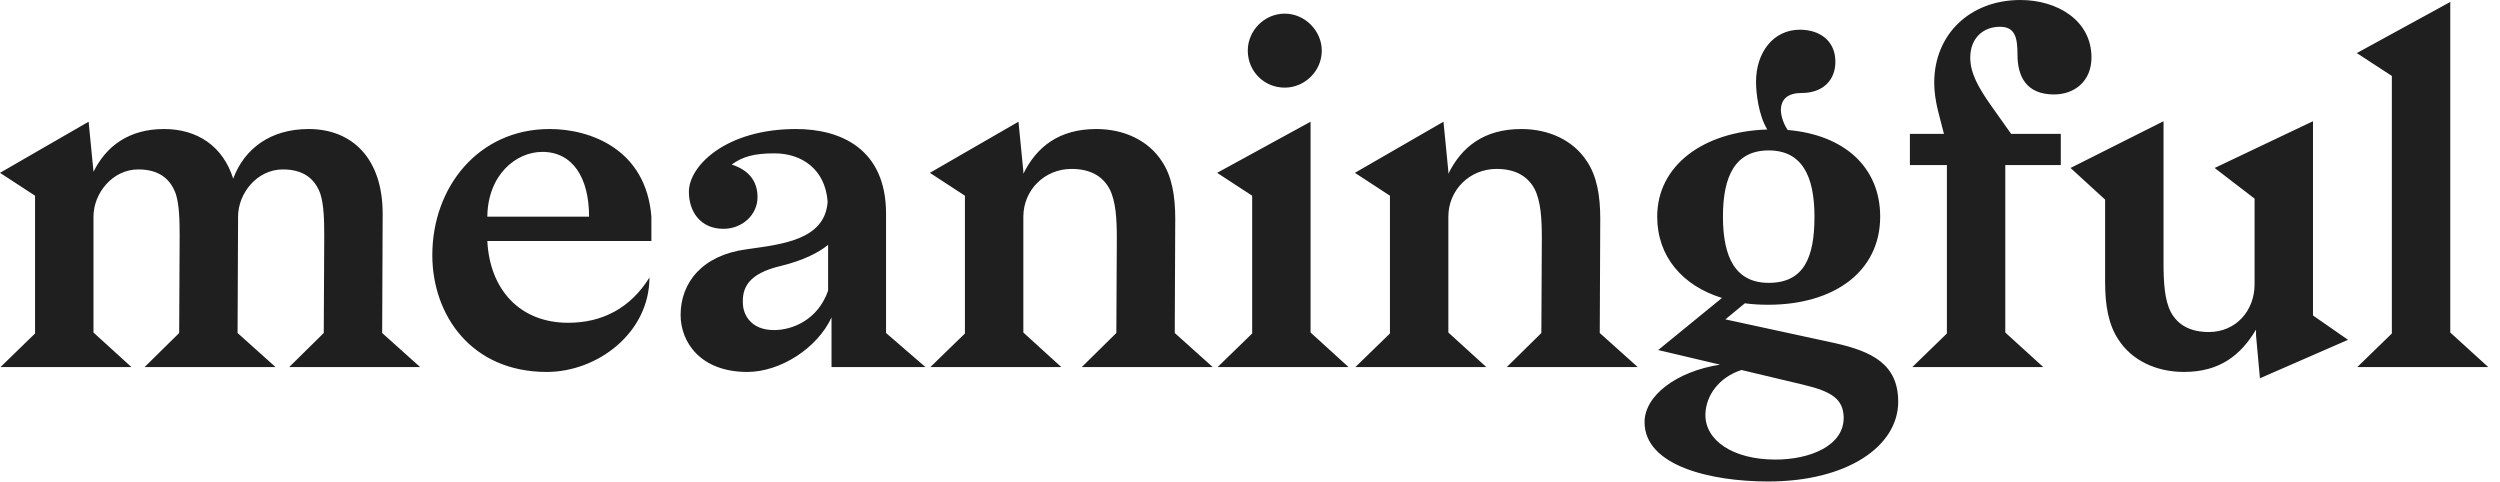
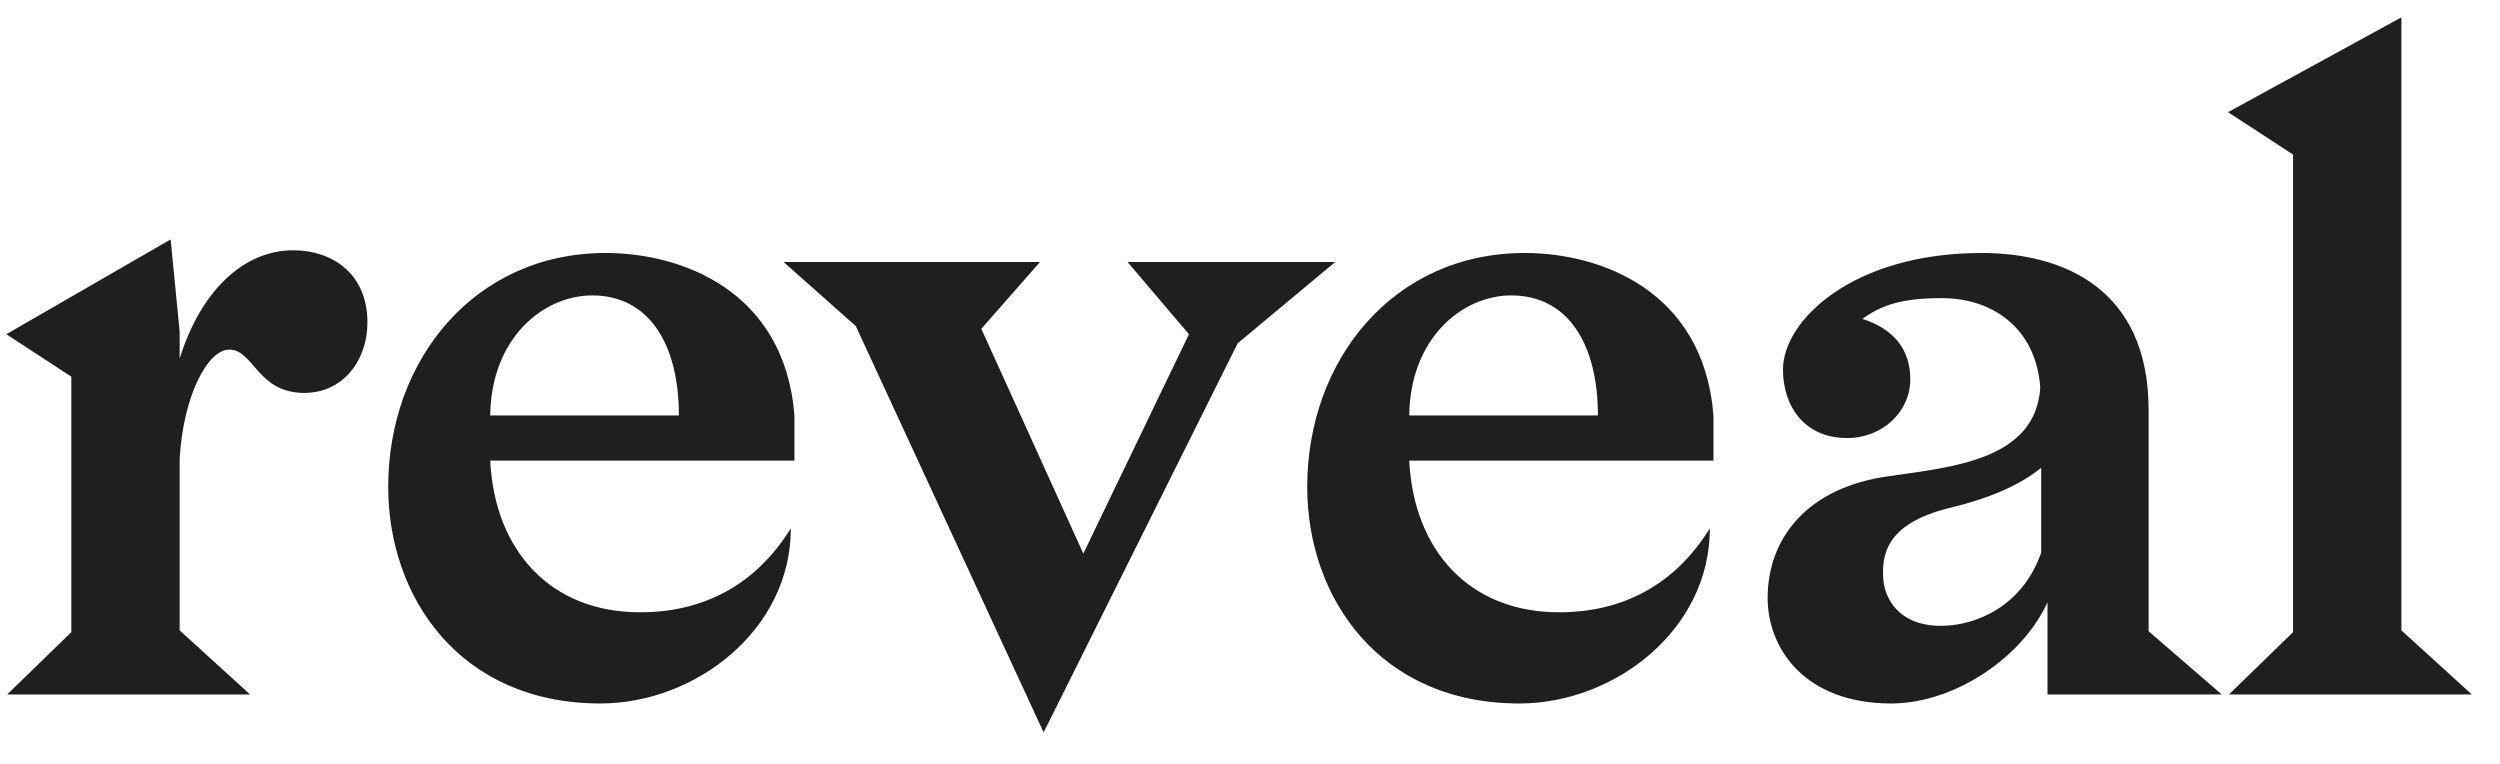
- <svg xmlns="http://www.w3.org/2000/svg" width="135px" height="26px" viewBox="0 0 135 26" version="1.1">
+ <svg xmlns="http://www.w3.org/2000/svg" width="72px" height="22px" viewBox="0 0 72 22" version="1.1">
  <defs />
  <g id="Web" stroke="none" stroke-width="1" fill="none" fill-rule="evenodd">
    <g id="Homepage-2.4.1-white" transform="translate(-240, -107)" fill="#1F1F1F">
-       <g id="Text" transform="translate(240, 107)">
+       <g id="Text" transform="translate(240, 102)">
        <g id="Strate-1">
          <g id="Top">
-             <path d="M22.688,19.822 L20.637,17.982 L20.664,11.541 C20.664,8.544 19.007,6.967 16.668,6.967 C14.617,6.967 13.197,8.018 12.593,9.648 C12.041,7.887 10.647,6.967 8.86,6.967 C6.967,6.967 5.731,7.887 5.048,9.28 L5.048,9.254 L4.785,6.572 L0,9.333 L1.893,10.568 L1.893,18.008 L0.026,19.822 L7.098,19.822 L5.048,17.956 L5.048,11.699 C5.048,10.437 6.073,9.149 7.466,9.149 C8.518,9.149 9.175,9.596 9.491,10.463 C9.675,11.041 9.701,11.83 9.701,12.724 L9.675,17.982 L7.808,19.822 L14.88,19.822 L12.829,17.982 L12.856,11.699 C12.856,10.437 13.881,9.149 15.274,9.149 C16.326,9.149 16.983,9.596 17.298,10.463 C17.483,11.041 17.509,11.83 17.509,12.724 L17.483,17.982 L15.616,19.822 L22.688,19.822 Z M35.175,11.699 C34.886,8.044 31.863,6.967 29.681,6.967 C25.843,6.967 23.345,10.095 23.345,13.776 C23.345,17.009 25.448,20.085 29.523,20.085 C32.284,20.085 35.07,17.956 35.07,14.985 C34.045,16.641 32.52,17.43 30.68,17.43 C28.077,17.43 26.447,15.642 26.316,13.013 L35.175,13.013 L35.175,11.699 Z M26.316,11.699 C26.342,9.438 27.867,8.202 29.287,8.202 C30.943,8.202 31.81,9.622 31.81,11.699 L26.316,11.699 Z M49.976,19.822 L47.847,17.982 L47.847,11.541 C47.847,8.018 45.376,6.967 42.983,6.967 C39.224,6.967 37.2,8.938 37.2,10.358 C37.2,11.436 37.831,12.356 39.066,12.356 C40.091,12.356 40.906,11.594 40.906,10.647 C40.906,9.753 40.407,9.175 39.513,8.886 C40.091,8.465 40.696,8.281 41.827,8.281 C43.273,8.281 44.561,9.122 44.692,10.884 C44.561,12.987 42.142,13.197 40.328,13.46 C37.909,13.776 36.753,15.274 36.753,17.009 C36.753,18.481 37.831,20.085 40.354,20.085 C42.142,20.085 44.14,18.797 44.902,17.141 L44.902,19.822 L49.976,19.822 Z M41.8,17.824 C40.538,17.824 40.144,16.983 40.118,16.431 C40.065,15.589 40.354,14.775 42.195,14.354 C43.351,14.065 44.166,13.67 44.718,13.223 L44.718,15.695 C44.166,17.272 42.799,17.824 41.8,17.824 Z M63.437,17.982 L63.463,11.804 C63.463,10.568 63.279,9.517 62.753,8.728 C62.017,7.571 60.676,6.967 59.204,6.967 C57.18,6.967 55.97,7.939 55.261,9.385 L55.261,9.254 L54.998,6.572 L50.213,9.333 L52.106,10.568 L52.106,18.008 L50.239,19.822 L57.311,19.822 L55.261,17.956 L55.261,11.699 C55.261,10.279 56.391,9.122 57.863,9.122 C58.81,9.122 59.519,9.464 59.914,10.2 C60.256,10.857 60.308,11.83 60.308,12.855 L60.282,17.982 L58.415,19.822 L65.487,19.822 L63.437,17.982 Z M69.378,4.732 C70.456,4.732 71.376,3.838 71.376,2.734 C71.376,1.656 70.456,0.736 69.378,0.736 C68.274,0.736 67.38,1.656 67.38,2.734 C67.38,3.838 68.248,4.732 69.378,4.732 Z M72.822,19.822 L70.771,17.956 L70.771,6.572 L65.724,9.333 L67.617,10.568 L67.617,18.008 L65.75,19.822 L72.822,19.822 Z M86.387,17.982 L86.414,11.804 C86.414,10.568 86.23,9.517 85.704,8.728 C84.968,7.571 83.627,6.967 82.155,6.967 C80.13,6.967 78.921,7.939 78.211,9.385 L78.211,9.254 L77.948,6.572 L73.164,9.333 L75.057,10.568 L75.057,18.008 L73.19,19.822 L80.262,19.822 L78.211,17.956 L78.211,11.699 C78.211,10.279 79.342,9.122 80.814,9.122 C81.76,9.122 82.47,9.464 82.865,10.2 C83.206,10.857 83.259,11.83 83.259,12.855 L83.233,17.982 L81.366,19.822 L88.438,19.822 L86.387,17.982 Z M93.17,17.246 L94.222,16.378 C94.616,16.431 95.037,16.457 95.483,16.457 C99.033,16.457 101.53,14.669 101.53,11.699 C101.53,9.043 99.611,7.282 96.535,7.019 C96.246,6.599 96.167,6.125 96.167,5.968 C96.167,5.31 96.588,5.021 97.297,5.021 C98.428,5.021 99.111,4.338 99.111,3.339 C99.111,2.182 98.244,1.604 97.192,1.604 C95.773,1.604 94.826,2.813 94.826,4.417 C94.826,5.021 94.958,6.204 95.431,6.993 C92.013,7.098 89.489,8.912 89.489,11.699 C89.489,13.854 90.857,15.432 92.986,16.089 L89.542,18.902 L92.881,19.691 C90.515,20.059 88.806,21.373 88.806,22.793 C88.806,25.159 92.381,26 95.483,26 C99.742,26 102.503,24.107 102.503,21.689 C102.503,19.664 101.083,18.981 99.111,18.534 L93.17,17.246 Z M95.51,8.123 C97.297,8.123 97.981,9.49 97.981,11.699 C97.981,13.881 97.429,15.274 95.51,15.274 C93.722,15.274 93.039,13.907 93.039,11.699 C93.039,9.517 93.696,8.123 95.51,8.123 Z M95.878,24.817 C93.591,24.817 92.066,23.792 92.092,22.372 C92.118,21.347 92.828,20.374 94.038,19.98 L97.35,20.768 C98.927,21.137 99.532,21.557 99.558,22.53 C99.585,24.081 97.718,24.817 95.878,24.817 Z M107.997,1.446 C108.812,1.446 108.944,2.024 108.944,2.944 C108.944,4.127 109.417,5.1 110.915,5.1 C112.02,5.1 112.94,4.39 112.94,3.102 C112.94,1.104 111.099,0 109.101,0 C106.394,0 104.448,1.84 104.448,4.469 C104.448,5.468 104.764,6.362 104.974,7.23 L103.134,7.23 L103.134,8.912 L105.132,8.912 L105.132,18.008 L103.265,19.822 L110.337,19.822 L108.286,17.956 L108.286,8.912 L111.283,8.912 L111.283,7.23 L108.602,7.23 L107.577,5.784 C106.788,4.679 106.394,3.917 106.394,3.102 C106.394,2.103 107.051,1.446 107.997,1.446 Z M126.794,18.35 L124.901,17.035 L124.901,6.546 L119.591,9.07 L121.747,10.726 L121.747,15.353 C121.747,16.772 120.748,17.929 119.275,17.929 C118.329,17.929 117.619,17.587 117.225,16.851 C116.883,16.194 116.831,15.221 116.831,14.196 L116.831,6.546 L111.809,9.07 L113.676,10.779 L113.676,15.248 C113.676,16.483 113.86,17.535 114.386,18.324 C115.122,19.48 116.462,20.085 117.935,20.085 C119.88,20.085 121.011,19.165 121.826,17.798 L121.826,18.113 L122.036,20.427 L126.794,18.35 Z M134.366,19.822 L132.315,17.956 L132.315,0.105 L127.267,2.866 L129.16,4.101 L129.16,18.008 L127.294,19.822 L134.366,19.822 Z" id="logotype-meaningful" />
+             <path d="M8.45,12.208 C6.994,12.208 5.772,13.404 5.174,15.328 L5.174,14.548 L4.914,11.896 L0.182,14.626 L2.054,15.848 L2.054,23.206 L0.208,25 L7.202,25 L5.174,23.154 L5.174,18.214 C5.278,16.394 5.98,15.068 6.604,15.068 C7.306,15.068 7.41,16.316 8.762,16.316 C9.88,16.316 10.582,15.38 10.582,14.288 C10.582,12.858 9.542,12.208 8.45,12.208 Z M22.88,16.966 L22.88,18.266 L14.118,18.266 C14.248,20.866 15.86,22.634 18.434,22.634 C20.254,22.634 21.762,21.854 22.776,20.216 C22.776,23.154 20.02,25.26 17.29,25.26 C13.26,25.26 11.18,22.218 11.18,19.02 C11.18,15.38 13.65,12.286 17.446,12.286 C19.604,12.286 22.594,13.352 22.88,16.966 Z M14.118,16.966 L19.552,16.966 C19.552,14.912 18.694,13.508 17.056,13.508 C15.652,13.508 14.144,14.73 14.118,16.966 Z M30.602,25 L30.056,26.092 L24.648,14.392 L22.568,12.546 L29.952,12.546 L28.262,14.47 L31.2,20.944 L34.242,14.626 L32.474,12.546 L38.454,12.546 L35.646,14.886 L30.602,25 Z M49.348,16.966 L49.348,18.266 L40.586,18.266 C40.716,20.866 42.328,22.634 44.902,22.634 C46.722,22.634 48.23,21.854 49.244,20.216 C49.244,23.154 46.488,25.26 43.758,25.26 C39.728,25.26 37.648,22.218 37.648,19.02 C37.648,15.38 40.118,12.286 43.914,12.286 C46.072,12.286 49.062,13.352 49.348,16.966 Z M40.586,16.966 L46.02,16.966 C46.02,14.912 45.162,13.508 43.524,13.508 C42.12,13.508 40.612,14.73 40.586,16.966 Z M63.986,25 L58.968,25 L58.968,22.348 C58.214,23.986 56.238,25.26 54.47,25.26 C51.974,25.26 50.908,23.674 50.908,22.218 C50.908,20.502 52.052,19.02 54.444,18.708 C56.238,18.448 58.63,18.24 58.76,16.16 C58.63,14.418 57.356,13.586 55.926,13.586 C54.808,13.586 54.21,13.768 53.638,14.184 C54.522,14.47 55.016,15.042 55.016,15.926 C55.016,16.862 54.21,17.616 53.196,17.616 C51.974,17.616 51.35,16.706 51.35,15.64 C51.35,14.236 53.352,12.286 57.07,12.286 C59.436,12.286 61.88,13.326 61.88,16.81 L61.88,23.18 L63.986,25 Z M55.9,23.024 C56.888,23.024 58.24,22.478 58.786,20.918 L58.786,18.474 C58.24,18.916 57.434,19.306 56.29,19.592 C54.47,20.008 54.184,20.814 54.236,21.646 C54.262,22.192 54.652,23.024 55.9,23.024 Z M71.188,25 L69.16,23.154 L69.16,5.5 L64.168,8.23 L66.04,9.452 L66.04,23.206 L64.194,25 L71.188,25 Z" id="reveal" />
          </g>
        </g>
      </g>
    </g>
  </g>
</svg>
